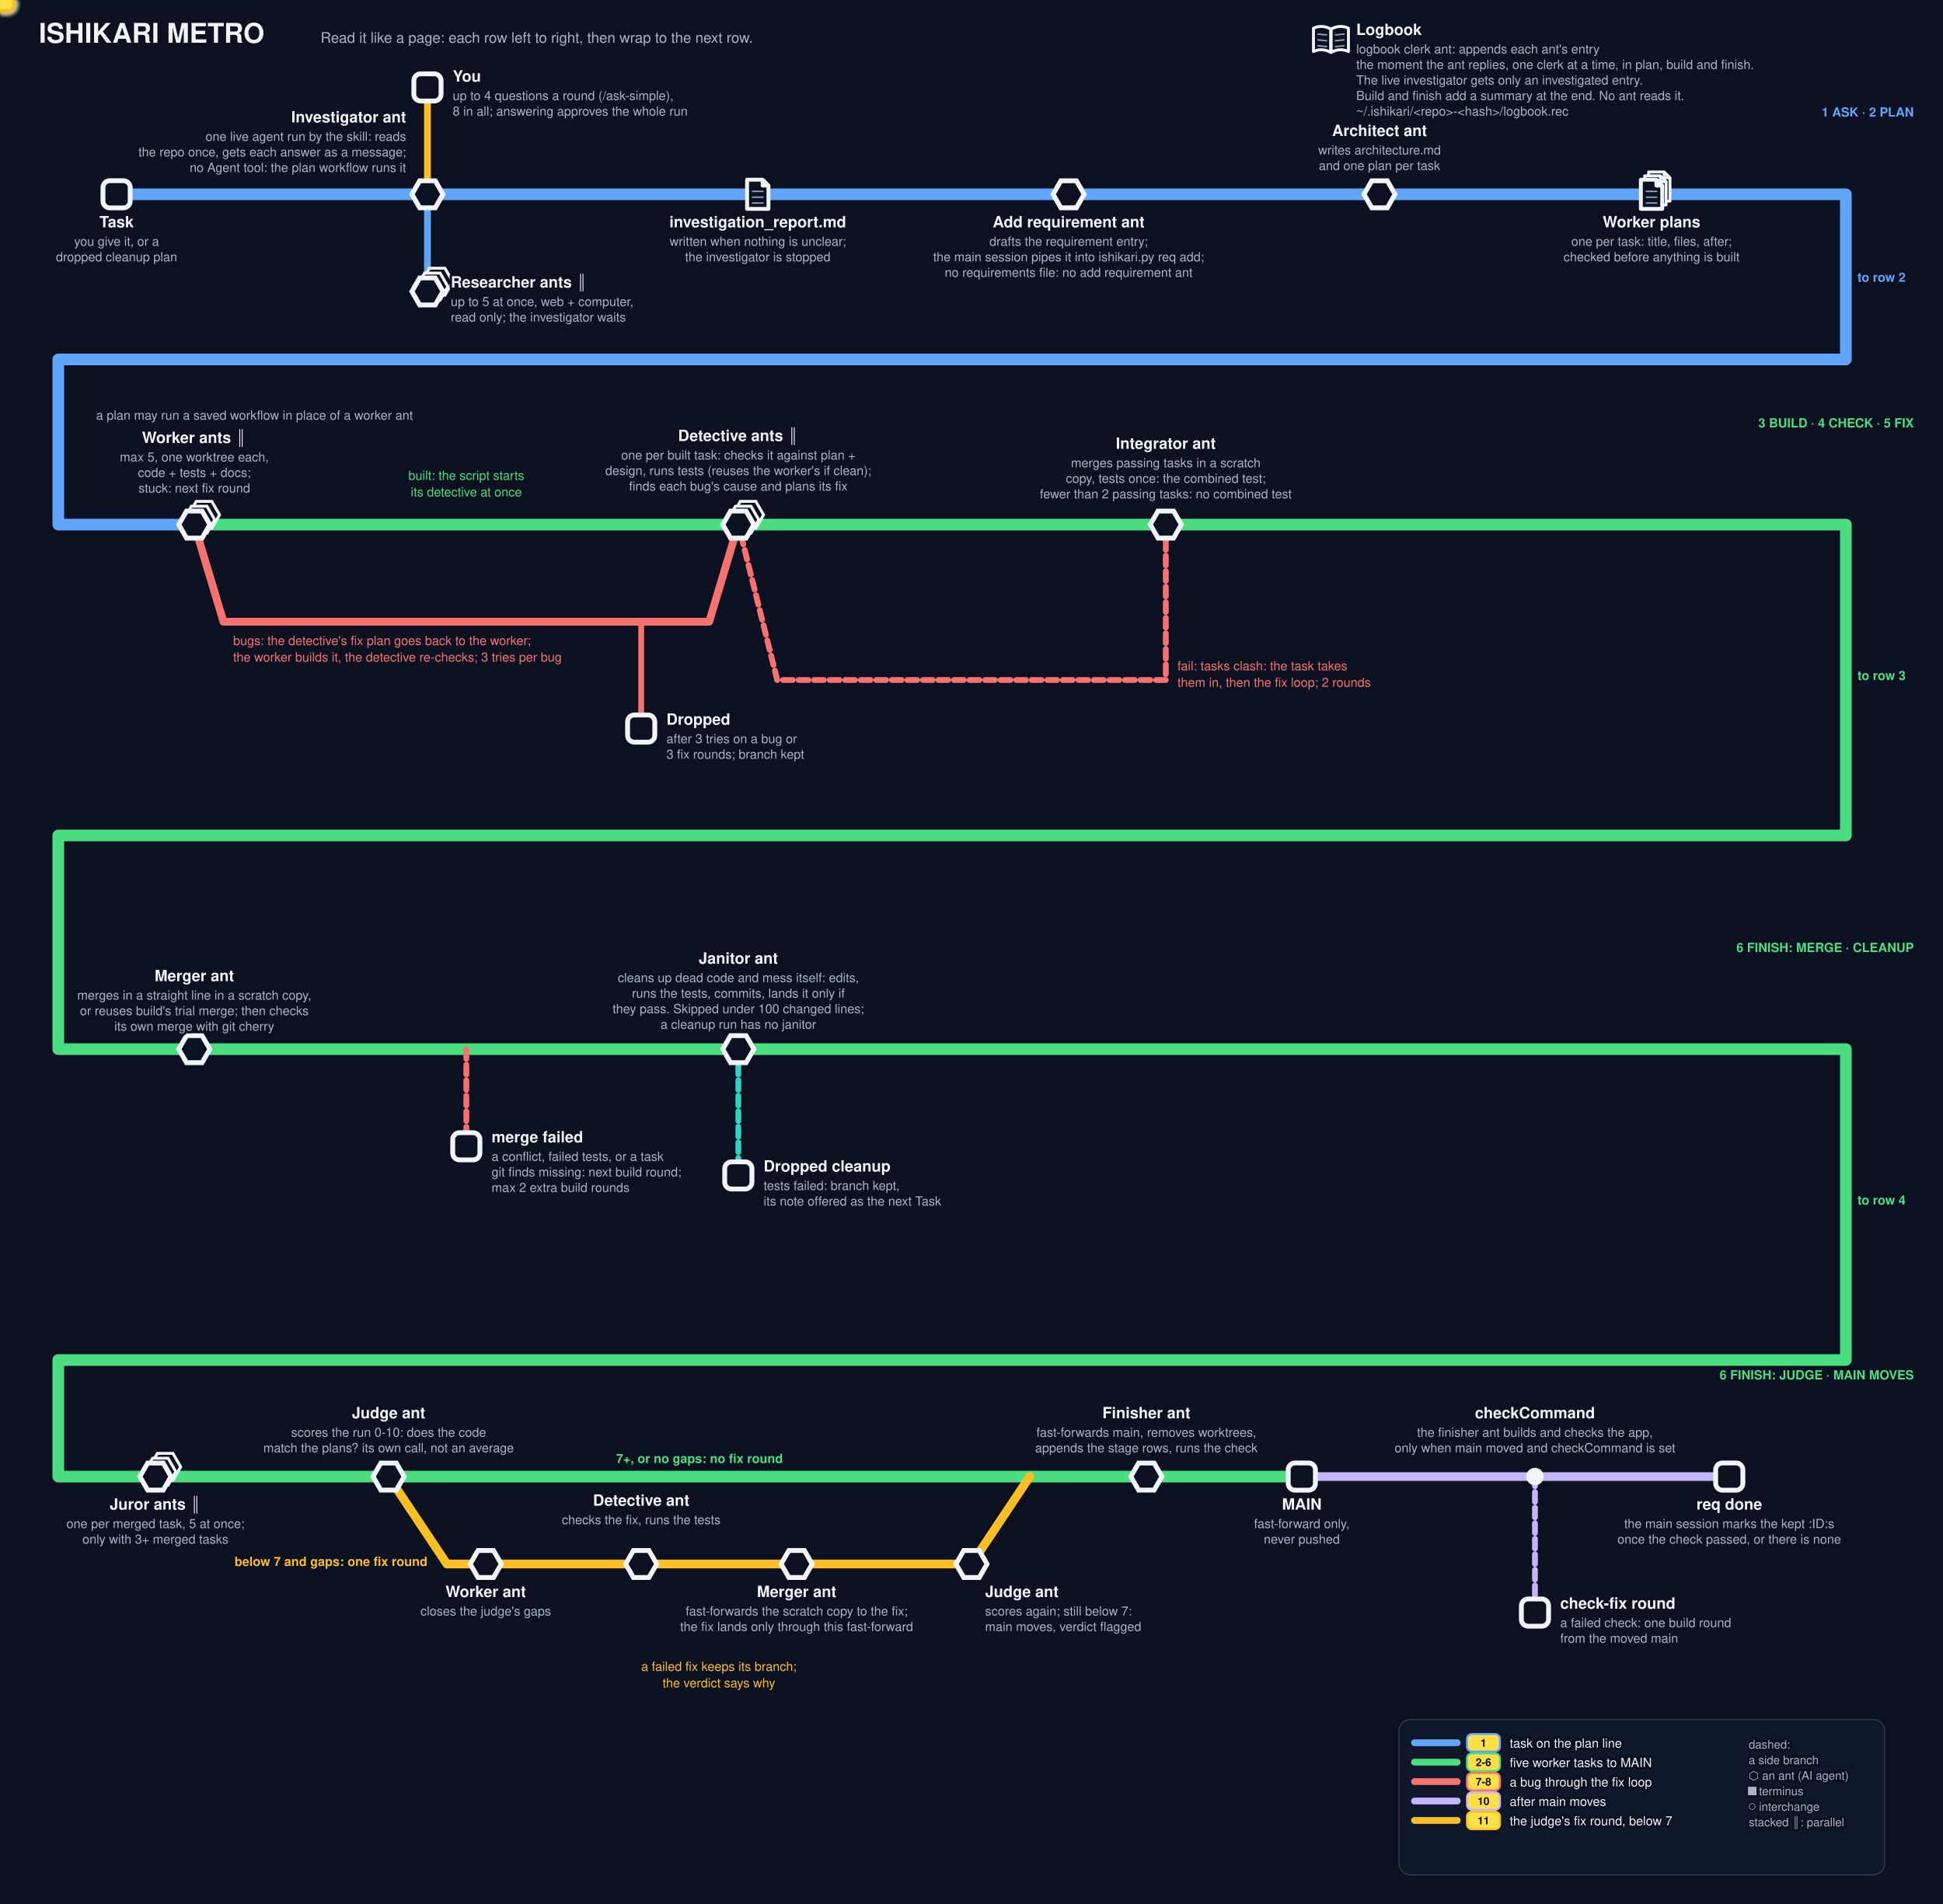
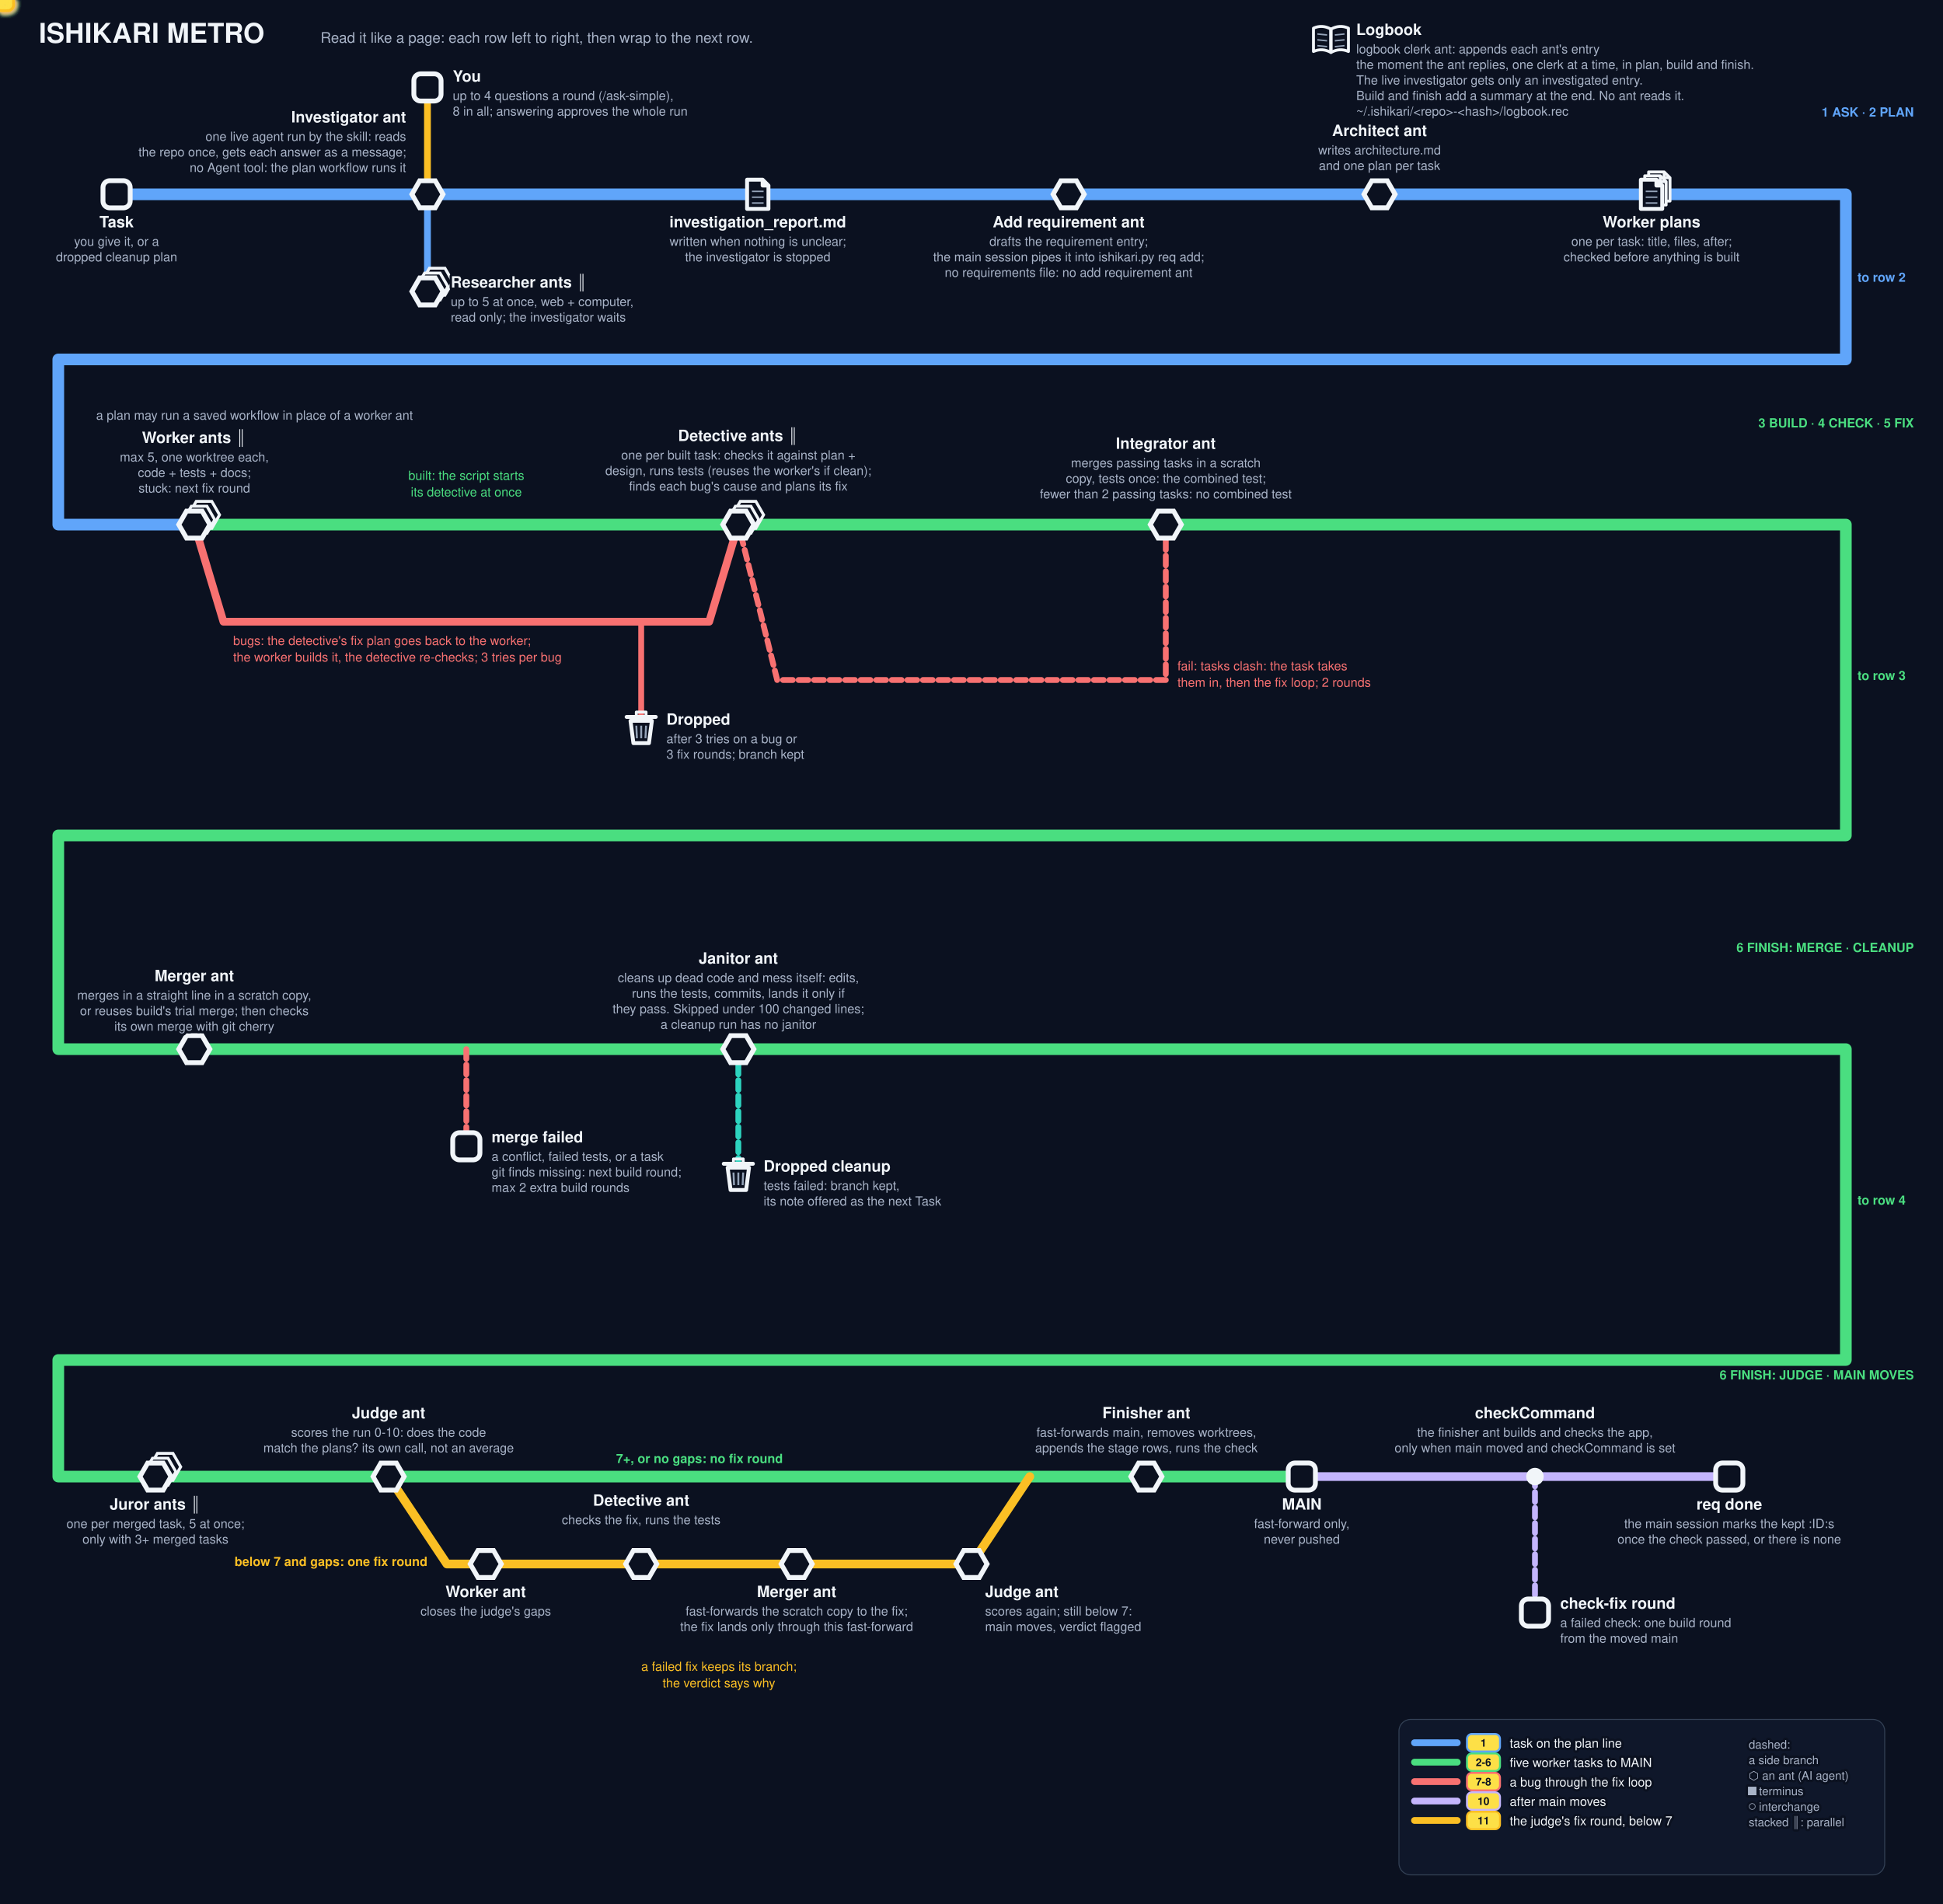
<svg xmlns="http://www.w3.org/2000/svg" viewBox="0 0 2000 1960" width="2000" height="1960" font-family="ui-sans-serif,-apple-system,Helvetica,Arial,sans-serif">
  <defs>
    <filter id="g" x="-100%" y="-100%" width="300%" height="300%">
      <feGaussianBlur stdDeviation="3" result="b" />
      <feMerge>
        <feMergeNode in="b" />
        <feMergeNode in="SourceGraphic" />
      </feMerge>
    </filter>
  </defs>
  <style>.h{paint-order:stroke;stroke:#0B1120;stroke-width:5px;stroke-linejoin:round}.flow{animation:f 1.2s linear infinite}@keyframes f{to{stroke-dashoffset:-32}}</style>
  <rect width="2000" height="1960" fill="#0B1120" />
  <text class="h" x="40" y="44" fill="#F1F5F9" font-size="28" text-anchor="start" font-weight="800">ISHIKARI METRO</text>
  <text class="h" x="330" y="44" fill="#A8B3C7" font-size="15" text-anchor="start" font-weight="400">Read it like a page: each row left to right, then wrap to the next row.</text>
  <text class="h" x="1970" y="120" fill="#60A5FA" font-size="13" text-anchor="end" font-weight="800">1 ASK  ·  2 PLAN</text>
  <text class="h" x="1970" y="440" fill="#4ADE80" font-size="13" text-anchor="end" font-weight="800">3 BUILD  ·  4 CHECK  ·  5 FIX</text>
  <text class="h" x="1970" y="980" fill="#4ADE80" font-size="13" text-anchor="end" font-weight="800">6 FINISH: MERGE  ·  CLEANUP</text>
  <text class="h" x="1970" y="1420" fill="#4ADE80" font-size="13" text-anchor="end" font-weight="800">6 FINISH: JUDGE  ·  MAIN MOVES</text>
  <path id="L-plan" d="M120,200 L1900,200 L1900,370 L60,370 L60,540 L200,540" fill="none" stroke="#60A5FA" stroke-width="12" stroke-linejoin="round" stroke-linecap="round" />
  <path id="L-ask" d="M440,200 L440,90" fill="none" stroke="#FBBF24" stroke-width="7" stroke-linejoin="round" stroke-linecap="round" />
  <path id="L-res" d="M440,200 L440,300" fill="none" stroke="#60A5FA" stroke-width="7" stroke-linejoin="round" stroke-linecap="round" />
  <path id="L-build" d="M200,540 L1900,540 L1900,860 L60,860 L60,1080 L1900,1080 L1900,1400 L60,1400 L60,1520 L1340,1520" fill="none" stroke="none" stroke-width="12" stroke-linejoin="round" stroke-linecap="round" />
  <path id="L-g1" d="M200,540 L1900,540 L1900,860 L60,860 L60,1080 L1900,1080 L1900,1400 L60,1400 L60,1520 L1340,1520" fill="none" stroke="#4ADE80" stroke-width="12" stroke-linejoin="round" stroke-linecap="round" />
  <path id="L-fix" d="M760,540 L730,640 L230,640 L200,540" fill="none" stroke="#F87171" stroke-width="8" stroke-linejoin="round" stroke-linecap="round" />
  <path id="L-fixloop" d="M200,540 L760,540 L730,640 L230,640 L200,540" fill="none" stroke="none" stroke-width="8" stroke-linejoin="round" stroke-linecap="round" />
  <path id="L-clash" d="M1200,540 L1200,700 L800,700 L760,540" fill="none" stroke="#F87171" stroke-width="6" stroke-linejoin="round" stroke-linecap="round" stroke-dasharray="10 6" class="flow" />
  <path id="L-drop" d="M660,640 L660,740" fill="none" stroke="#F87171" stroke-width="6" stroke-linejoin="round" stroke-linecap="round" />
  <path id="L-mfail" d="M480,1080 L480,1180" fill="none" stroke="#F87171" stroke-width="6" stroke-linejoin="round" stroke-linecap="round" stroke-dasharray="10 6" class="flow" />
  <path id="L-tdrop" d="M760,1080 L760,1200" fill="none" stroke="#2DD4BF" stroke-width="6" stroke-linejoin="round" stroke-linecap="round" stroke-dasharray="10 6" class="flow" />
  <path id="L-jfix" d="M400,1520 L460,1610 L1000,1610 L1060,1520" fill="none" stroke="#FBBF24" stroke-width="9" stroke-linejoin="round" stroke-linecap="round" />
  <path id="L-after" d="M1340,1520 L1780,1520" fill="none" stroke="#C4B5FD" stroke-width="9" stroke-linejoin="round" stroke-linecap="round" />
  <path id="L-cfix" d="M1580,1520 L1580,1660" fill="none" stroke="#C4B5FD" stroke-width="6" stroke-linejoin="round" stroke-linecap="round" stroke-dasharray="10 6" class="flow" />
  <text class="h" x="1912" y="290" fill="#60A5FA" font-size="13" text-anchor="start" font-weight="700">to row 2</text>
  <text class="h" x="262" y="432" fill="#A8B3C7" font-size="13" text-anchor="middle" font-weight="400">a plan may run a saved workflow in place of a worker ant</text>
  <text class="h" x="480" y="494" fill="#4ADE80" font-size="13" text-anchor="middle" font-weight="400">built: the script starts</text>
  <text class="h" x="480" y="511" fill="#4ADE80" font-size="13" text-anchor="middle" font-weight="400">its detective at once</text>
  <text class="h" x="240" y="664" fill="#F87171" font-size="13" text-anchor="start" font-weight="400">bugs: the detective's fix plan goes back to the worker;</text>
  <text class="h" x="240" y="681" fill="#F87171" font-size="13" text-anchor="start" font-weight="400">the worker builds it, the detective re-checks; 3 tries per bug</text>
  <text class="h" x="1912" y="700" fill="#4ADE80" font-size="13" text-anchor="start" font-weight="700">to row 3</text>
  <text class="h" x="1912" y="1240" fill="#4ADE80" font-size="13" text-anchor="start" font-weight="700">to row 4</text>
  <text class="h" x="1212" y="690" fill="#F87171" font-size="13" text-anchor="start" font-weight="400">fail: tasks clash: the task takes</text>
  <text class="h" x="1212" y="707" fill="#F87171" font-size="13" text-anchor="start" font-weight="400">them in, then the fix loop; 2 rounds</text>
  <text class="h" x="720" y="1506" fill="#4ADE80" font-size="13" text-anchor="middle" font-weight="700">7+, or no gaps: no fix round</text>
  <text class="h" x="440" y="1612" fill="#FBBF24" font-size="13" text-anchor="end" font-weight="700">below 7 and gaps: one fix round</text>
  <text class="h" x="740" y="1720" fill="#FBBF24" font-size="13" text-anchor="middle" font-weight="400">a failed fix keeps its branch;</text>
  <text class="h" x="740" y="1737" fill="#FBBF24" font-size="13" text-anchor="middle" font-weight="400">the verdict says why</text>
  <rect x="106" y="186" width="28" height="28" rx="7" fill="#0B1120" stroke="#F1F5F9" stroke-width="5" />
  <text class="h" x="120" y="234" fill="#F1F5F9" font-size="16" text-anchor="middle" font-weight="700">Task</text>
  <text class="h" x="120" y="253" fill="#A8B3C7" font-size="13" text-anchor="middle" font-weight="400">you give it, or a</text>
  <text class="h" x="120" y="269" fill="#A8B3C7" font-size="13" text-anchor="middle" font-weight="400">dropped cleanup plan</text>
  <polygon points="424.0,200.0 432.0,186.1 448.0,186.1 456.0,200.0 448.0,213.9 432.0,213.9" fill="#0B1120" stroke="#F1F5F9" stroke-width="5" />
  <text class="h" x="418" y="126" fill="#F1F5F9" font-size="16" text-anchor="end" font-weight="700">Investigator ant</text>
  <text class="h" x="418" y="145" fill="#A8B3C7" font-size="13" text-anchor="end" font-weight="400">one live agent run by the skill: reads</text>
  <text class="h" x="418" y="161" fill="#A8B3C7" font-size="13" text-anchor="end" font-weight="400">the repo once, gets each answer as a message;</text>
  <text class="h" x="418" y="177" fill="#A8B3C7" font-size="13" text-anchor="end" font-weight="400">no Agent tool: the plan workflow runs it</text>
  <rect x="426" y="76" width="28" height="28" rx="7" fill="#0B1120" stroke="#F1F5F9" stroke-width="5" />
  <text class="h" x="466" y="84" fill="#F1F5F9" font-size="16" text-anchor="start" font-weight="700">You</text>
  <text class="h" x="466" y="103" fill="#A8B3C7" font-size="13" text-anchor="start" font-weight="400">up to 4 questions a round (/ask-simple),</text>
  <text class="h" x="466" y="119" fill="#A8B3C7" font-size="13" text-anchor="start" font-weight="400">8 in all; answering approves the whole run</text>
  <polygon points="434.0,290.0 442.0,276.1 458.0,276.1 466.0,290.0 458.0,303.9 442.0,303.9" fill="#0B1120" stroke="#F1F5F9" stroke-width="3" />
  <polygon points="429.0,295.0 437.0,281.1 453.0,281.1 461.0,295.0 453.0,308.9 437.0,308.9" fill="#0B1120" stroke="#F1F5F9" stroke-width="3" />
  <polygon points="424.0,300.0 432.0,286.1 448.0,286.1 456.0,300.0 448.0,313.9 432.0,313.9" fill="#0B1120" stroke="#F1F5F9" stroke-width="5" />
  <text class="h" x="464" y="296" fill="#F1F5F9" font-size="16" text-anchor="start" font-weight="700">Researcher ants  ∥</text>
  <text class="h" x="464" y="315" fill="#A8B3C7" font-size="13" text-anchor="start" font-weight="400">up to 5 at once, web + computer,</text>
  <text class="h" x="464" y="331" fill="#A8B3C7" font-size="13" text-anchor="start" font-weight="400">read only; the investigator waits</text>
  <path d="M769,185 L785,185 L791,191 L791,215 L769,215 Z" fill="#0B1120" stroke="#F1F5F9" stroke-width="4" stroke-linejoin="round" />
  <path d="M785,185 L785,191 L791,191" fill="none" stroke="#F1F5F9" stroke-width="4" stroke-linejoin="round" />
  <line x1="774" y1="197" x2="786" y2="197" stroke="#94A3B8" stroke-width="1.5" />
  <line x1="774" y1="203" x2="786" y2="203" stroke="#94A3B8" stroke-width="1.5" />
  <line x1="774" y1="209" x2="786" y2="209" stroke="#94A3B8" stroke-width="1.5" />
  <text class="h" x="780" y="234" fill="#F1F5F9" font-size="16" text-anchor="middle" font-weight="700">investigation_report.md</text>
  <text class="h" x="780" y="253" fill="#A8B3C7" font-size="13" text-anchor="middle" font-weight="400">written when nothing is unclear;</text>
  <text class="h" x="780" y="269" fill="#A8B3C7" font-size="13" text-anchor="middle" font-weight="400">the investigator is stopped</text>
  <polygon points="1084.0,200.0 1092.0,186.1 1108.0,186.1 1116.0,200.0 1108.0,213.9 1092.0,213.9" fill="#0B1120" stroke="#F1F5F9" stroke-width="5" />
  <text class="h" x="1100" y="234" fill="#F1F5F9" font-size="16" text-anchor="middle" font-weight="700">Add requirement ant</text>
  <text class="h" x="1100" y="253" fill="#A8B3C7" font-size="13" text-anchor="middle" font-weight="400">drafts the requirement entry;</text>
  <text class="h" x="1100" y="269" fill="#A8B3C7" font-size="13" text-anchor="middle" font-weight="400">the main session pipes it into ishikari.py req add;</text>
  <text class="h" x="1100" y="285" fill="#A8B3C7" font-size="13" text-anchor="middle" font-weight="400">no requirements file: no add requirement ant</text>
  <polygon points="1404.0,200.0 1412.0,186.1 1428.0,186.1 1436.0,200.0 1428.0,213.9 1412.0,213.9" fill="#0B1120" stroke="#F1F5F9" stroke-width="5" />
  <text class="h" x="1420" y="140" fill="#F1F5F9" font-size="16" text-anchor="middle" font-weight="700">Architect ant</text>
  <text class="h" x="1420" y="159" fill="#A8B3C7" font-size="13" text-anchor="middle" font-weight="400">writes architecture.md</text>
  <text class="h" x="1420" y="175" fill="#A8B3C7" font-size="13" text-anchor="middle" font-weight="400">and one plan per task</text>
  <path d="M1697,177 L1713,177 L1719,183 L1719,207 L1697,207 Z" fill="#0B1120" stroke="#F1F5F9" stroke-width="3" stroke-linejoin="round" />
  <path d="M1713,177 L1713,183 L1719,183" fill="none" stroke="#F1F5F9" stroke-width="3" stroke-linejoin="round" />
  <path d="M1693,181 L1709,181 L1715,187 L1715,211 L1693,211 Z" fill="#0B1120" stroke="#F1F5F9" stroke-width="3" stroke-linejoin="round" />
  <path d="M1709,181 L1709,187 L1715,187" fill="none" stroke="#F1F5F9" stroke-width="3" stroke-linejoin="round" />
  <path d="M1689,185 L1705,185 L1711,191 L1711,215 L1689,215 Z" fill="#0B1120" stroke="#F1F5F9" stroke-width="4" stroke-linejoin="round" />
  <path d="M1705,185 L1705,191 L1711,191" fill="none" stroke="#F1F5F9" stroke-width="4" stroke-linejoin="round" />
  <line x1="1694" y1="197" x2="1706" y2="197" stroke="#94A3B8" stroke-width="1.5" />
  <line x1="1694" y1="203" x2="1706" y2="203" stroke="#94A3B8" stroke-width="1.5" />
  <line x1="1694" y1="209" x2="1706" y2="209" stroke="#94A3B8" stroke-width="1.5" />
  <text class="h" x="1700" y="234" fill="#F1F5F9" font-size="16" text-anchor="middle" font-weight="700">Worker plans</text>
  <text class="h" x="1700" y="253" fill="#A8B3C7" font-size="13" text-anchor="middle" font-weight="400">one per task: title, files, after;</text>
  <text class="h" x="1700" y="269" fill="#A8B3C7" font-size="13" text-anchor="middle" font-weight="400">checked before anything is built</text>
  <path d="M1370,30 Q1361,25 1352,29 L1352,53 Q1361,49 1370,54 Z" fill="#0B1120" stroke="#F1F5F9" stroke-width="3" stroke-linejoin="round" />
  <path d="M1370,30 Q1379,25 1388,29 L1388,53 Q1379,49 1370,54 Z" fill="#0B1120" stroke="#F1F5F9" stroke-width="3" stroke-linejoin="round" />
  <line x1="1370" y1="30" x2="1370" y2="54" stroke="#F1F5F9" stroke-width="3" />
  <line x1="1366" y1="36" x2="1356" y2="35" stroke="#94A3B8" stroke-width="1.5" />
  <line x1="1366" y1="42" x2="1356" y2="41" stroke="#94A3B8" stroke-width="1.5" />
  <line x1="1366" y1="48" x2="1356" y2="47" stroke="#94A3B8" stroke-width="1.5" />
  <line x1="1374" y1="36" x2="1384" y2="35" stroke="#94A3B8" stroke-width="1.5" />
  <line x1="1374" y1="42" x2="1384" y2="41" stroke="#94A3B8" stroke-width="1.5" />
  <line x1="1374" y1="48" x2="1384" y2="47" stroke="#94A3B8" stroke-width="1.5" />
  <text class="h" x="1396" y="36" fill="#F1F5F9" font-size="16" text-anchor="start" font-weight="700">Logbook</text>
  <text class="h" x="1396" y="55" fill="#A8B3C7" font-size="13" text-anchor="start" font-weight="400">logbook clerk ant: appends each ant's entry</text>
  <text class="h" x="1396" y="71" fill="#A8B3C7" font-size="13" text-anchor="start" font-weight="400">the moment the ant replies, one clerk at a time, in plan, build and finish.</text>
  <text class="h" x="1396" y="87" fill="#A8B3C7" font-size="13" text-anchor="start" font-weight="400">The live investigator gets only an investigated entry.</text>
  <text class="h" x="1396" y="103" fill="#A8B3C7" font-size="13" text-anchor="start" font-weight="400">Build and finish add a summary at the end. No ant reads it.</text>
  <text class="h" x="1396" y="119" fill="#A8B3C7" font-size="13" text-anchor="start" font-weight="400">~/.ishikari/&lt;repo&gt;-&lt;hash&gt;/logbook.rec</text>
  <polygon points="194.0,530.0 202.0,516.1 218.0,516.1 226.0,530.0 218.0,543.9 202.0,543.9" fill="#0B1120" stroke="#F1F5F9" stroke-width="3" />
  <polygon points="189.0,535.0 197.0,521.1 213.0,521.1 221.0,535.0 213.0,548.9 197.0,548.9" fill="#0B1120" stroke="#F1F5F9" stroke-width="3" />
  <polygon points="184.0,540.0 192.0,526.1 208.0,526.1 216.0,540.0 208.0,553.9 192.0,553.9" fill="#0B1120" stroke="#F1F5F9" stroke-width="5" />
  <text class="h" x="200" y="456" fill="#F1F5F9" font-size="16" text-anchor="middle" font-weight="700">Worker ants  ∥</text>
  <text class="h" x="200" y="475" fill="#A8B3C7" font-size="13" text-anchor="middle" font-weight="400">max 5, one worktree each,</text>
  <text class="h" x="200" y="491" fill="#A8B3C7" font-size="13" text-anchor="middle" font-weight="400">code + tests + docs;</text>
  <text class="h" x="200" y="507" fill="#A8B3C7" font-size="13" text-anchor="middle" font-weight="400">stuck: next fix round</text>
  <polygon points="754.0,530.0 762.0,516.1 778.0,516.1 786.0,530.0 778.0,543.9 762.0,543.9" fill="#0B1120" stroke="#F1F5F9" stroke-width="3" />
  <polygon points="749.0,535.0 757.0,521.1 773.0,521.1 781.0,535.0 773.0,548.9 757.0,548.9" fill="#0B1120" stroke="#F1F5F9" stroke-width="3" />
  <polygon points="744.0,540.0 752.0,526.1 768.0,526.1 776.0,540.0 768.0,553.9 752.0,553.9" fill="#0B1120" stroke="#F1F5F9" stroke-width="5" />
  <text class="h" x="760" y="454" fill="#F1F5F9" font-size="16" text-anchor="middle" font-weight="700">Detective ants  ∥</text>
  <text class="h" x="760" y="473" fill="#A8B3C7" font-size="13" text-anchor="middle" font-weight="400">one per built task: checks it against plan +</text>
  <text class="h" x="760" y="489" fill="#A8B3C7" font-size="13" text-anchor="middle" font-weight="400">design, runs tests (reuses the worker's if clean);</text>
  <text class="h" x="760" y="505" fill="#A8B3C7" font-size="13" text-anchor="middle" font-weight="400">finds each bug's cause and plans its fix</text>
  <polygon points="1184.0,540.0 1192.0,526.1 1208.0,526.1 1216.0,540.0 1208.0,553.9 1192.0,553.9" fill="#0B1120" stroke="#F1F5F9" stroke-width="5" />
  <text class="h" x="1200" y="462" fill="#F1F5F9" font-size="16" text-anchor="middle" font-weight="700">Integrator ant</text>
  <text class="h" x="1200" y="481" fill="#A8B3C7" font-size="13" text-anchor="middle" font-weight="400">merges passing tasks in a scratch</text>
  <text class="h" x="1200" y="497" fill="#A8B3C7" font-size="13" text-anchor="middle" font-weight="400">copy, tests once: the combined test;</text>
  <text class="h" x="1200" y="513" fill="#A8B3C7" font-size="13" text-anchor="middle" font-weight="400">fewer than 2 passing tasks: no combined test</text>
-   <rect x="646" y="736" width="28" height="28" rx="7" fill="#0B1120" stroke="#F1F5F9" stroke-width="5" />
+   <path d="M649,742 L671,742 L668,765 L652,765 Z" fill="#0B1120" stroke="#F1F5F9" stroke-width="4" stroke-linejoin="round" />
+   <line x1="645" y1="738" x2="675" y2="738" stroke="#F1F5F9" stroke-width="4" stroke-linecap="round" />
+   <path d="M655,738 L655,733 L665,733 L665,738" fill="none" stroke="#F1F5F9" stroke-width="3" stroke-linejoin="round" />
+   <line x1="655" y1="747" x2="655.6" y2="760" stroke="#94A3B8" stroke-width="2" />
+   <line x1="660" y1="747" x2="660.0" y2="760" stroke="#94A3B8" stroke-width="2" />
+   <line x1="665" y1="747" x2="664.4" y2="760" stroke="#94A3B8" stroke-width="2" />
  <text class="h" x="686" y="746" fill="#F1F5F9" font-size="16" text-anchor="start" font-weight="700">Dropped</text>
  <text class="h" x="686" y="765" fill="#A8B3C7" font-size="13" text-anchor="start" font-weight="400">after 3 tries on a bug or</text>
  <text class="h" x="686" y="781" fill="#A8B3C7" font-size="13" text-anchor="start" font-weight="400">3 fix rounds; branch kept</text>
  <polygon points="184.0,1080.0 192.0,1066.1 208.0,1066.1 216.0,1080.0 208.0,1093.9 192.0,1093.9" fill="#0B1120" stroke="#F1F5F9" stroke-width="5" />
  <text class="h" x="200" y="1010" fill="#F1F5F9" font-size="16" text-anchor="middle" font-weight="700">Merger ant</text>
  <text class="h" x="200" y="1029" fill="#A8B3C7" font-size="13" text-anchor="middle" font-weight="400">merges in a straight line in a scratch copy,</text>
  <text class="h" x="200" y="1045" fill="#A8B3C7" font-size="13" text-anchor="middle" font-weight="400">or reuses build's trial merge; then checks</text>
  <text class="h" x="200" y="1061" fill="#A8B3C7" font-size="13" text-anchor="middle" font-weight="400">its own merge with git cherry</text>
  <rect x="466" y="1166" width="28" height="28" rx="7" fill="#0B1120" stroke="#F1F5F9" stroke-width="5" />
  <text class="h" x="506" y="1176" fill="#F1F5F9" font-size="16" text-anchor="start" font-weight="700">merge failed</text>
  <text class="h" x="506" y="1195" fill="#A8B3C7" font-size="13" text-anchor="start" font-weight="400">a conflict, failed tests, or a task</text>
  <text class="h" x="506" y="1211" fill="#A8B3C7" font-size="13" text-anchor="start" font-weight="400">git finds missing: next build round;</text>
  <text class="h" x="506" y="1227" fill="#A8B3C7" font-size="13" text-anchor="start" font-weight="400">max 2 extra build rounds</text>
  <polygon points="744.0,1080.0 752.0,1066.1 768.0,1066.1 776.0,1080.0 768.0,1093.9 752.0,1093.9" fill="#0B1120" stroke="#F1F5F9" stroke-width="5" />
  <text class="h" x="760" y="992" fill="#F1F5F9" font-size="16" text-anchor="middle" font-weight="700">Janitor ant</text>
  <text class="h" x="760" y="1011" fill="#A8B3C7" font-size="13" text-anchor="middle" font-weight="400">cleans up dead code and mess itself: edits,</text>
  <text class="h" x="760" y="1027" fill="#A8B3C7" font-size="13" text-anchor="middle" font-weight="400">runs the tests, commits, lands it only if</text>
  <text class="h" x="760" y="1043" fill="#A8B3C7" font-size="13" text-anchor="middle" font-weight="400">they pass. Skipped under 100 changed lines;</text>
  <text class="h" x="760" y="1059" fill="#A8B3C7" font-size="13" text-anchor="middle" font-weight="400">a cleanup run has no janitor</text>
-   <rect x="746" y="1196" width="28" height="28" rx="7" fill="#0B1120" stroke="#F1F5F9" stroke-width="5" />
+   <path d="M749,1202 L771,1202 L768,1225 L752,1225 Z" fill="#0B1120" stroke="#F1F5F9" stroke-width="4" stroke-linejoin="round" />
+   <line x1="745" y1="1198" x2="775" y2="1198" stroke="#F1F5F9" stroke-width="4" stroke-linecap="round" />
+   <path d="M755,1198 L755,1193 L765,1193 L765,1198" fill="none" stroke="#F1F5F9" stroke-width="3" stroke-linejoin="round" />
+   <line x1="755" y1="1207" x2="755.6" y2="1220" stroke="#94A3B8" stroke-width="2" />
+   <line x1="760" y1="1207" x2="760.0" y2="1220" stroke="#94A3B8" stroke-width="2" />
+   <line x1="765" y1="1207" x2="764.4" y2="1220" stroke="#94A3B8" stroke-width="2" />
  <text class="h" x="786" y="1206" fill="#F1F5F9" font-size="16" text-anchor="start" font-weight="700">Dropped cleanup</text>
  <text class="h" x="786" y="1225" fill="#A8B3C7" font-size="13" text-anchor="start" font-weight="400">tests failed: branch kept,</text>
  <text class="h" x="786" y="1241" fill="#A8B3C7" font-size="13" text-anchor="start" font-weight="400">its note offered as the next Task</text>
  <polygon points="154.0,1510.0 162.0,1496.1 178.0,1496.1 186.0,1510.0 178.0,1523.9 162.0,1523.9" fill="#0B1120" stroke="#F1F5F9" stroke-width="3" />
  <polygon points="149.0,1515.0 157.0,1501.1 173.0,1501.1 181.0,1515.0 173.0,1528.9 157.0,1528.9" fill="#0B1120" stroke="#F1F5F9" stroke-width="3" />
  <polygon points="144.0,1520.0 152.0,1506.1 168.0,1506.1 176.0,1520.0 168.0,1533.9 152.0,1533.9" fill="#0B1120" stroke="#F1F5F9" stroke-width="5" />
  <text class="h" x="160" y="1554" fill="#F1F5F9" font-size="16" text-anchor="middle" font-weight="700">Juror ants  ∥</text>
  <text class="h" x="160" y="1573" fill="#A8B3C7" font-size="13" text-anchor="middle" font-weight="400">one per merged task, 5 at once;</text>
  <text class="h" x="160" y="1589" fill="#A8B3C7" font-size="13" text-anchor="middle" font-weight="400">only with 3+ merged tasks</text>
  <polygon points="384.0,1520.0 392.0,1506.1 408.0,1506.1 416.0,1520.0 408.0,1533.9 392.0,1533.9" fill="#0B1120" stroke="#F1F5F9" stroke-width="5" />
  <text class="h" x="400" y="1460" fill="#F1F5F9" font-size="16" text-anchor="middle" font-weight="700">Judge ant</text>
  <text class="h" x="400" y="1479" fill="#A8B3C7" font-size="13" text-anchor="middle" font-weight="400">scores the run 0-10: does the code</text>
  <text class="h" x="400" y="1495" fill="#A8B3C7" font-size="13" text-anchor="middle" font-weight="400">match the plans? its own call, not an average</text>
  <polygon points="484.0,1610.0 492.0,1596.1 508.0,1596.1 516.0,1610.0 508.0,1623.9 492.0,1623.9" fill="#0B1120" stroke="#F1F5F9" stroke-width="5" />
  <text class="h" x="500" y="1644" fill="#F1F5F9" font-size="16" text-anchor="middle" font-weight="700">Worker ant</text>
  <text class="h" x="500" y="1663" fill="#A8B3C7" font-size="13" text-anchor="middle" font-weight="400">closes the judge's gaps</text>
  <polygon points="644.0,1610.0 652.0,1596.1 668.0,1596.1 676.0,1610.0 668.0,1623.9 652.0,1623.9" fill="#0B1120" stroke="#F1F5F9" stroke-width="5" />
  <text class="h" x="660" y="1550" fill="#F1F5F9" font-size="16" text-anchor="middle" font-weight="700">Detective ant</text>
  <text class="h" x="660" y="1569" fill="#A8B3C7" font-size="13" text-anchor="middle" font-weight="400">checks the fix, runs the tests</text>
  <polygon points="804.0,1610.0 812.0,1596.1 828.0,1596.1 836.0,1610.0 828.0,1623.9 812.0,1623.9" fill="#0B1120" stroke="#F1F5F9" stroke-width="5" />
  <text class="h" x="820" y="1644" fill="#F1F5F9" font-size="16" text-anchor="middle" font-weight="700">Merger ant</text>
  <text class="h" x="820" y="1663" fill="#A8B3C7" font-size="13" text-anchor="middle" font-weight="400">fast-forwards the scratch copy to the fix;</text>
  <text class="h" x="820" y="1679" fill="#A8B3C7" font-size="13" text-anchor="middle" font-weight="400">the fix lands only through this fast-forward</text>
  <polygon points="984.0,1610.0 992.0,1596.1 1008.0,1596.1 1016.0,1610.0 1008.0,1623.9 992.0,1623.9" fill="#0B1120" stroke="#F1F5F9" stroke-width="5" />
  <text class="h" x="1014" y="1644" fill="#F1F5F9" font-size="16" text-anchor="start" font-weight="700">Judge ant</text>
  <text class="h" x="1014" y="1663" fill="#A8B3C7" font-size="13" text-anchor="start" font-weight="400">scores again; still below 7:</text>
  <text class="h" x="1014" y="1679" fill="#A8B3C7" font-size="13" text-anchor="start" font-weight="400">main moves, verdict flagged</text>
  <polygon points="1164.0,1520.0 1172.0,1506.1 1188.0,1506.1 1196.0,1520.0 1188.0,1533.9 1172.0,1533.9" fill="#0B1120" stroke="#F1F5F9" stroke-width="5" />
  <text class="h" x="1180" y="1460" fill="#F1F5F9" font-size="16" text-anchor="middle" font-weight="700">Finisher ant</text>
  <text class="h" x="1180" y="1479" fill="#A8B3C7" font-size="13" text-anchor="middle" font-weight="400">fast-forwards main, removes worktrees,</text>
  <text class="h" x="1180" y="1495" fill="#A8B3C7" font-size="13" text-anchor="middle" font-weight="400">appends the stage rows, runs the check</text>
  <rect x="1326" y="1506" width="28" height="28" rx="7" fill="#0B1120" stroke="#F1F5F9" stroke-width="5" />
  <text class="h" x="1340" y="1554" fill="#F1F5F9" font-size="16" text-anchor="middle" font-weight="700">MAIN</text>
  <text class="h" x="1340" y="1573" fill="#A8B3C7" font-size="13" text-anchor="middle" font-weight="400">fast-forward only,</text>
  <text class="h" x="1340" y="1589" fill="#A8B3C7" font-size="13" text-anchor="middle" font-weight="400">never pushed</text>
  <circle cx="1580" cy="1520" r="9" fill="#F1F5F9" />
  <text class="h" x="1580" y="1460" fill="#F1F5F9" font-size="16" text-anchor="middle" font-weight="700">checkCommand</text>
  <text class="h" x="1580" y="1479" fill="#A8B3C7" font-size="13" text-anchor="middle" font-weight="400">the finisher ant builds and checks the app,</text>
  <text class="h" x="1580" y="1495" fill="#A8B3C7" font-size="13" text-anchor="middle" font-weight="400">only when main moved and checkCommand is set</text>
  <rect x="1566" y="1646" width="28" height="28" rx="7" fill="#0B1120" stroke="#F1F5F9" stroke-width="5" />
  <text class="h" x="1606" y="1656" fill="#F1F5F9" font-size="16" text-anchor="start" font-weight="700">check-fix round</text>
  <text class="h" x="1606" y="1675" fill="#A8B3C7" font-size="13" text-anchor="start" font-weight="400">a failed check: one build round</text>
  <text class="h" x="1606" y="1691" fill="#A8B3C7" font-size="13" text-anchor="start" font-weight="400">from the moved main</text>
  <rect x="1766" y="1506" width="28" height="28" rx="7" fill="#0B1120" stroke="#F1F5F9" stroke-width="5" />
  <text class="h" x="1780" y="1554" fill="#F1F5F9" font-size="16" text-anchor="middle" font-weight="700">req done</text>
  <text class="h" x="1780" y="1573" fill="#A8B3C7" font-size="13" text-anchor="middle" font-weight="400">the main session marks the kept :ID:s</text>
  <text class="h" x="1780" y="1589" fill="#A8B3C7" font-size="13" text-anchor="middle" font-weight="400">once the check passed, or there is none</text>
  <g filter="url(#g)">
    <rect x="-14" y="-11" width="28" height="22" rx="6" fill="#FDE047" stroke="#60A5FA" stroke-width="3" />
    <text y="5" font-size="14" font-weight="800" fill="#0B1120" text-anchor="middle">1</text>
    <animateMotion dur="20s" begin="0s" repeatCount="indefinite">
      <mpath href="#L-plan" />
    </animateMotion>
  </g>
  <g filter="url(#g)">
    <rect x="-14" y="-11" width="28" height="22" rx="6" fill="#FDE047" stroke="#4ADE80" stroke-width="3" />
    <text y="5" font-size="14" font-weight="800" fill="#0B1120" text-anchor="middle">2</text>
    <animateMotion dur="28s" begin="0s" repeatCount="indefinite">
      <mpath href="#L-build" />
    </animateMotion>
  </g>
  <g filter="url(#g)">
    <rect x="-14" y="-11" width="28" height="22" rx="6" fill="#FDE047" stroke="#4ADE80" stroke-width="3" />
    <text y="5" font-size="14" font-weight="800" fill="#0B1120" text-anchor="middle">3</text>
    <animateMotion dur="28s" begin="-5.6s" repeatCount="indefinite">
      <mpath href="#L-build" />
    </animateMotion>
  </g>
  <g filter="url(#g)">
    <rect x="-14" y="-11" width="28" height="22" rx="6" fill="#FDE047" stroke="#4ADE80" stroke-width="3" />
    <text y="5" font-size="14" font-weight="800" fill="#0B1120" text-anchor="middle">4</text>
    <animateMotion dur="28s" begin="-11.2s" repeatCount="indefinite">
      <mpath href="#L-build" />
    </animateMotion>
  </g>
  <g filter="url(#g)">
    <rect x="-14" y="-11" width="28" height="22" rx="6" fill="#FDE047" stroke="#4ADE80" stroke-width="3" />
    <text y="5" font-size="14" font-weight="800" fill="#0B1120" text-anchor="middle">5</text>
    <animateMotion dur="28s" begin="-16.8s" repeatCount="indefinite">
      <mpath href="#L-build" />
    </animateMotion>
  </g>
  <g filter="url(#g)">
    <rect x="-14" y="-11" width="28" height="22" rx="6" fill="#FDE047" stroke="#4ADE80" stroke-width="3" />
    <text y="5" font-size="14" font-weight="800" fill="#0B1120" text-anchor="middle">6</text>
    <animateMotion dur="28s" begin="-22.4s" repeatCount="indefinite">
      <mpath href="#L-build" />
    </animateMotion>
  </g>
  <g filter="url(#g)">
    <rect x="-14" y="-11" width="28" height="22" rx="6" fill="#FDE047" stroke="#F87171" stroke-width="3" />
    <text y="5" font-size="14" font-weight="800" fill="#0B1120" text-anchor="middle">7</text>
    <animateMotion dur="8s" begin="0s" repeatCount="indefinite">
      <mpath href="#L-fixloop" />
    </animateMotion>
  </g>
  <g filter="url(#g)">
    <rect x="-14" y="-11" width="28" height="22" rx="6" fill="#FDE047" stroke="#F87171" stroke-width="3" />
    <text y="5" font-size="14" font-weight="800" fill="#0B1120" text-anchor="middle">8</text>
    <animateMotion dur="8s" begin="-4s" repeatCount="indefinite">
      <mpath href="#L-fixloop" />
    </animateMotion>
  </g>
  <g filter="url(#g)">
    <rect x="-14" y="-11" width="28" height="22" rx="6" fill="#FDE047" stroke="#C4B5FD" stroke-width="3" />
    <text y="5" font-size="14" font-weight="800" fill="#0B1120" text-anchor="middle">10</text>
    <animateMotion dur="5s" begin="0s" repeatCount="indefinite">
      <mpath href="#L-after" />
    </animateMotion>
  </g>
  <g filter="url(#g)">
    <rect x="-14" y="-11" width="28" height="22" rx="6" fill="#FDE047" stroke="#FBBF24" stroke-width="3" />
    <text y="5" font-size="14" font-weight="800" fill="#0B1120" text-anchor="middle">11</text>
    <animateMotion dur="5s" begin="0s" repeatCount="indefinite">
      <mpath href="#L-jfix" />
    </animateMotion>
  </g>
  <circle r="7" fill="#FDE047" filter="url(#g)">
    <animateMotion dur="6s" repeatCount="indefinite" keyPoints="0;1;0" keyTimes="0;0.5;1" calcMode="linear">
      <mpath href="#L-ask" />
    </animateMotion>
  </circle>
  <circle r="7" fill="#FDE047" filter="url(#g)">
    <animateMotion dur="5s" repeatCount="indefinite" keyPoints="0;1;0" keyTimes="0;0.5;1" calcMode="linear">
      <mpath href="#L-res" />
    </animateMotion>
  </circle>
  <rect x="1440" y="1770" width="500" height="160" rx="12" fill="#0F172A" stroke="#334155" />
  <line x1="1456" y1="1794" x2="1500" y2="1794" stroke="#60A5FA" stroke-width="7" stroke-linecap="round" />
  <rect x="1510" y="1785" width="34" height="18" rx="5" fill="#FDE047" stroke="#60A5FA" stroke-width="2" />
  <text x="1527" y="1798" font-size="11" font-weight="800" fill="#0B1120" text-anchor="middle">1</text>
  <text class="h" x="1554" y="1799" fill="#F1F5F9" font-size="13" text-anchor="start" font-weight="400">task on the plan line</text>
  <line x1="1456" y1="1814" x2="1500" y2="1814" stroke="#4ADE80" stroke-width="7" stroke-linecap="round" />
  <rect x="1510" y="1805" width="34" height="18" rx="5" fill="#FDE047" stroke="#4ADE80" stroke-width="2" />
  <text x="1527" y="1818" font-size="11" font-weight="800" fill="#0B1120" text-anchor="middle">2-6</text>
  <text class="h" x="1554" y="1819" fill="#F1F5F9" font-size="13" text-anchor="start" font-weight="400">five worker tasks to MAIN</text>
  <line x1="1456" y1="1834" x2="1500" y2="1834" stroke="#F87171" stroke-width="7" stroke-linecap="round" />
  <rect x="1510" y="1825" width="34" height="18" rx="5" fill="#FDE047" stroke="#F87171" stroke-width="2" />
  <text x="1527" y="1838" font-size="11" font-weight="800" fill="#0B1120" text-anchor="middle">7-8</text>
  <text class="h" x="1554" y="1839" fill="#F1F5F9" font-size="13" text-anchor="start" font-weight="400">a bug through the fix loop</text>
  <line x1="1456" y1="1854" x2="1500" y2="1854" stroke="#C4B5FD" stroke-width="7" stroke-linecap="round" />
  <rect x="1510" y="1845" width="34" height="18" rx="5" fill="#FDE047" stroke="#C4B5FD" stroke-width="2" />
  <text x="1527" y="1858" font-size="11" font-weight="800" fill="#0B1120" text-anchor="middle">10</text>
  <text class="h" x="1554" y="1859" fill="#F1F5F9" font-size="13" text-anchor="start" font-weight="400">after main moves</text>
  <line x1="1456" y1="1874" x2="1500" y2="1874" stroke="#FBBF24" stroke-width="7" stroke-linecap="round" />
  <rect x="1510" y="1865" width="34" height="18" rx="5" fill="#FDE047" stroke="#FBBF24" stroke-width="2" />
  <text x="1527" y="1878" font-size="11" font-weight="800" fill="#0B1120" text-anchor="middle">11</text>
  <text class="h" x="1554" y="1879" fill="#F1F5F9" font-size="13" text-anchor="start" font-weight="400">the judge's fix round, below 7</text>
  <text class="h" x="1800" y="1800" fill="#A8B3C7" font-size="12" text-anchor="start" font-weight="400">dashed:</text>
  <text class="h" x="1800" y="1816" fill="#A8B3C7" font-size="12" text-anchor="start" font-weight="400">a side branch</text>
  <text class="h" x="1800" y="1832" fill="#A8B3C7" font-size="12" text-anchor="start" font-weight="400">⬡ an ant (AI agent)</text>
  <text class="h" x="1800" y="1848" fill="#A8B3C7" font-size="12" text-anchor="start" font-weight="400">■ terminus</text>
  <text class="h" x="1800" y="1864" fill="#A8B3C7" font-size="12" text-anchor="start" font-weight="400">○ interchange</text>
  <text class="h" x="1800" y="1880" fill="#A8B3C7" font-size="12" text-anchor="start" font-weight="400">stacked ∥: parallel</text>
</svg>
